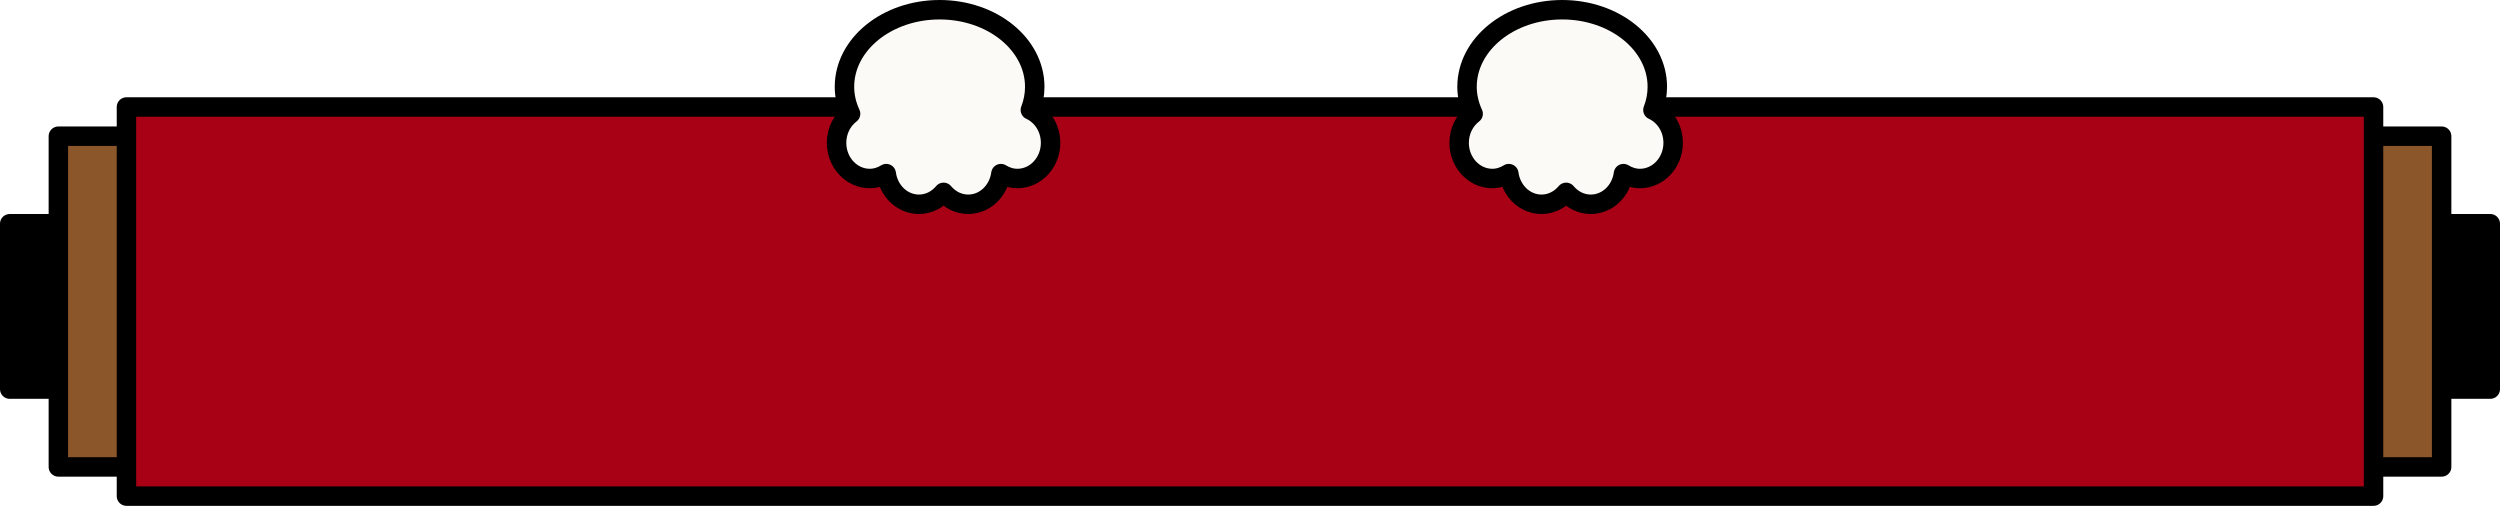
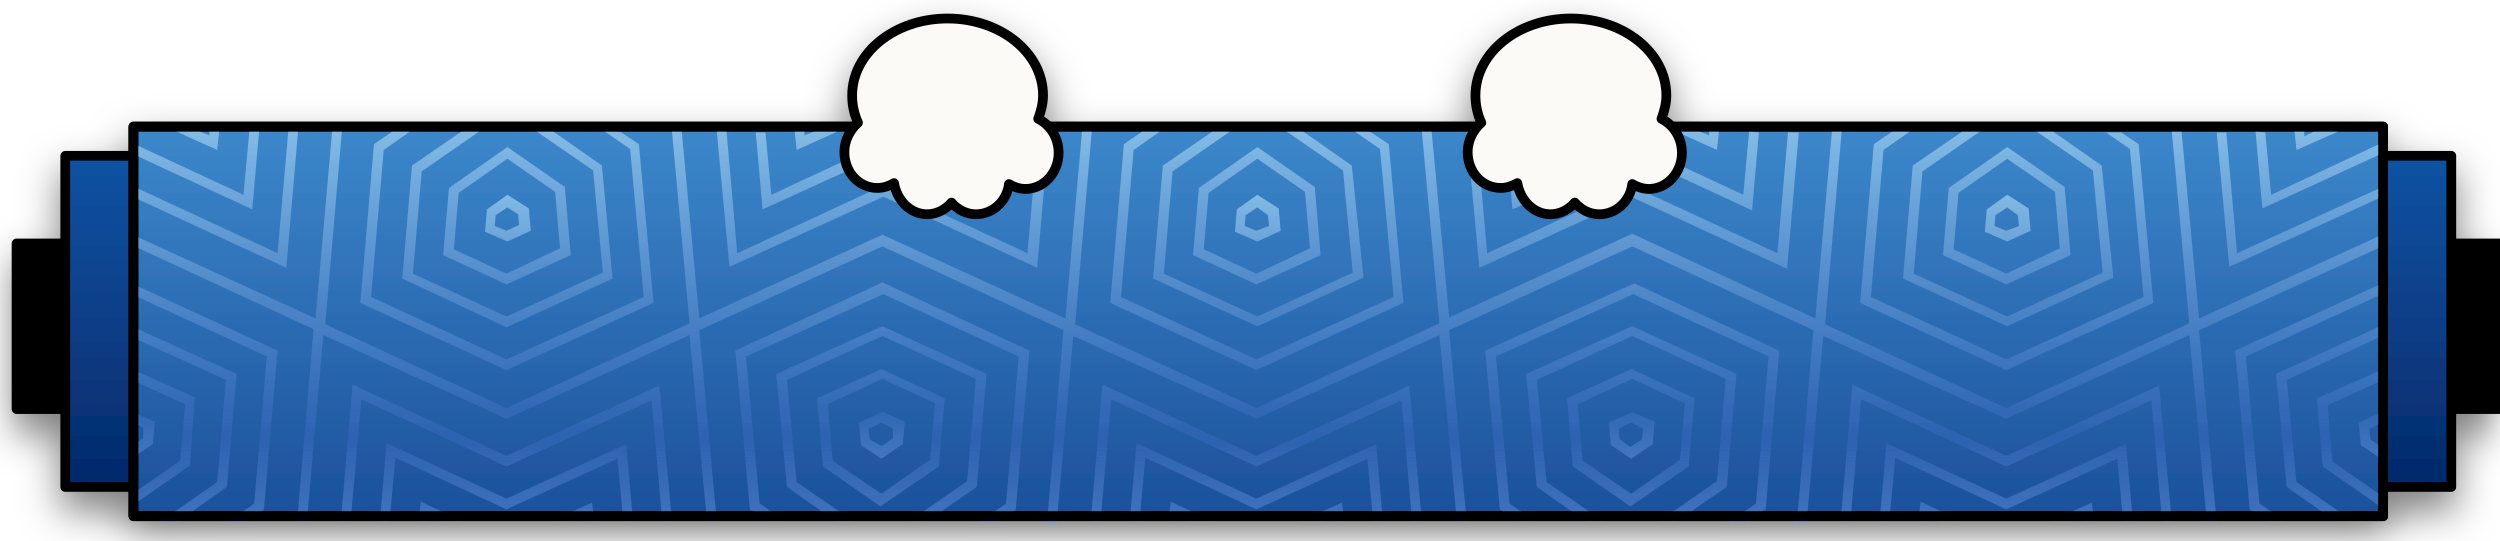
- <svg xmlns="http://www.w3.org/2000/svg" width="257" height="52" viewBox="0 0 257 52">
-   <g fill="none" fill-rule="evenodd" stroke-linejoin="round">
-     <g stroke="#000" stroke-width="2">
-       <g>
-         <g>
-           <path fill="#000" d="M0 39L255 39 255 22 0 22z" transform="translate(-59 -213) translate(60 110) translate(0 104)" />
-           <path fill="#8B572A" d="M5 47L250 47 250 13 5 13z" transform="translate(-59 -213) translate(60 110) translate(0 104)" />
-           <path fill="#A80015" d="M12 50L243 50 243 10 12 10z" transform="translate(-59 -213) translate(60 110) translate(0 104)" />
-           <g fill="#FCFAF6">
-             <path d="M22 6.318c0-2.025-1.528-3.668-3.412-3.668-.62 0-1.194.191-1.695.502C16.658 1.372 15.25 0 13.53 0 12.52 0 11.625.479 11 1.226 10.375.479 9.48 0 8.47 0 6.75 0 5.342 1.373 5.106 3.152c-.5-.31-1.074-.502-1.695-.502C1.526 2.65 0 4.293 0 6.318c0 1.235.57 2.32 1.44 2.985-.4.864-.629 1.797-.629 2.774 0 4.376 4.38 7.923 9.781 7.923 5.402 0 9.78-3.547 9.78-7.923 0-.83-.158-1.63-.451-2.382C21.143 9.137 22 7.835 22 6.318M86 6.318c0-2.025-1.528-3.668-3.412-3.668-.62 0-1.194.191-1.695.502C80.658 1.372 79.25 0 77.53 0 76.52 0 75.625.479 75 1.226 74.375.479 73.48 0 72.47 0c-1.72 0-3.128 1.373-3.364 3.152-.5-.31-1.074-.502-1.695-.502C65.526 2.65 64 4.293 64 6.318c0 1.235.57 2.32 1.44 2.985-.4.864-.629 1.797-.629 2.774 0 4.376 4.38 7.923 9.781 7.923 5.402 0 9.78-3.547 9.78-7.923 0-.83-.158-1.63-.451-2.382C85.143 9.137 86 7.835 86 6.318" transform="translate(-59 -213) translate(60 110) translate(0 104) matrix(1 0 0 -1 85 20)" />
+ <svg xmlns="http://www.w3.org/2000/svg" version="1.1" id="圖層_1" x="0px" y="0px" viewBox="0 0 256.7 55.5" style="enable-background:new 0 0 256.7 55.5;" xml:space="preserve">
+   <style type="text/css">
+ 	.st0{filter:url(#t2kygcvvvb);}
+ 	.st1{fill-rule:evenodd;clip-rule:evenodd;fill:url(#SVGID_1_);stroke:#000000;stroke-linejoin:round;}
+ 	.st2{fill-rule:evenodd;clip-rule:evenodd;fill:url(#SVGID_2_);stroke:#000000;stroke-linejoin:round;}
+ 	.st3{fill-rule:evenodd;clip-rule:evenodd;fill:url(#SVGID_3_);stroke:#000000;stroke-linejoin:round;}
+ 	.st4{fill-rule:evenodd;clip-rule:evenodd;fill:url(#SVGID_4_);}
+ 	.st5{fill-rule:evenodd;clip-rule:evenodd;fill:url(#SVGID_5_);}
+ 	.st6{fill-rule:evenodd;clip-rule:evenodd;fill:url(#SVGID_6_);}
+ 	.st7{fill-rule:evenodd;clip-rule:evenodd;fill:url(#SVGID_7_);}
+ 	.st8{fill-rule:evenodd;clip-rule:evenodd;fill:url(#SVGID_8_);}
+ 	.st9{fill:none;stroke:#000000;stroke-linejoin:round;}
+ 	.st10{fill-rule:evenodd;clip-rule:evenodd;fill:#FCFAF6;stroke:#000000;stroke-linejoin:round;}
+ </style>
+   <filter filterUnits="objectBoundingBox" height="148.1%" id="t2kygcvvvb" width="109.8%" x="-4.9%" y="-25%">
+     <feOffset dy="2" in="SourceAlpha" result="shadowOffsetOuter1" />
+     <feGaussianBlur in="shadowOffsetOuter1" result="shadowBlurOuter1" stdDeviation="2" />
+     <feColorMatrix in="shadowBlurOuter1" result="shadowMatrixOuter1" values="0 0 0 0 0 0 0 0 0 0 0 0 0 0 0 0 0 0 0.5 0">
+ 		</feColorMatrix>
+     <feMerge>
+       <feMergeNode in="shadowMatrixOuter1" />
+       <feMergeNode in="SourceGraphic" />
+     </feMerge>
+   </filter>
+   <g>
+     <g>
+       <g transform="translate(-41 -194) translate(60 116)">
+         <g transform="translate(0 97)" class="st0">
+           <linearGradient id="SVGID_1_" gradientUnits="userSpaceOnUse" x1="-38.786" y1="201.213" x2="-38.786" y2="200.213" gradientTransform="matrix(255 0 0 -17 10000.659 3426.596)">
+             <stop offset="0" style="stop-color:#000000" />
+             <stop offset="1" style="stop-color:#000000" />
+           </linearGradient>
+           <path class="st1" d="M-17.3,23h255V6h-255V23z" />
+           <linearGradient id="SVGID_2_" gradientUnits="userSpaceOnUse" x1="-38.786" y1="205.734" x2="-38.786" y2="204.734" gradientTransform="matrix(245 0 0 -34 9612.681 6991.936)">
+             <stop offset="0" style="stop-color:#0C53A3" />
+             <stop offset="1" style="stop-color:#05296A" />
+           </linearGradient>
+           <path class="st2" d="M-12.3,31h245V-3h-245V31z" />
+           <linearGradient id="SVGID_3_" gradientUnits="userSpaceOnUse" x1="-38.785" y1="206.412" x2="-38.785" y2="205.412" gradientTransform="matrix(231 0 0 -40 9069.511 8250.468)">
+             <stop offset="0" style="stop-color:#3C88CB" />
+             <stop offset="1" style="stop-color:#1C509B" />
+           </linearGradient>
+           <path class="st3" d="M-5.3,34h231V-6h-231V34z" />
+           <g>
+             <linearGradient id="SVGID_4_" gradientUnits="userSpaceOnUse" x1="-38.785" y1="204.83" x2="-38.785" y2="203.357" gradientTransform="matrix(230.999 0 0 -27.065 9069.311 5537.854)">
+               <stop offset="0" style="stop-color:#A8DFF7" />
+               <stop offset="0.705" style="stop-color:#376BBF;stop-opacity:0.5" />
+               <stop offset="1" style="stop-color:#7EACE7;stop-opacity:0.7" />
+             </linearGradient>
+             <path class="st4" d="M185,2.5l-0.2,2.3l2.3,1l2.4-1.1l-0.2-2.3L187.1,1L185,2.5z M185.8,4.2l0.1-1.1l1.2-0.8l1.1,0.8l0.1,1.1       L187,4.7L185.8,4.2L185.8,4.2z M108,2.5l-0.2,2.3l2.3,1l2.4-1.1l-0.2-2.3L110.1,1L108,2.5L108,2.5z M108.8,4.2l0.1-1.1l1.2-0.8       l1.1,0.8l0.1,1.1L110,4.7L108.8,4.2L108.8,4.2z M31,2.5l-0.2,2.3l2.3,1l2.4-1.1l-0.2-2.3L33.1,1L31,2.5L31,2.5z M31.8,4.2       l0.1-1.1l1.2-0.8L34.2,3l0.1,1.1L33,4.7L31.8,4.2L31.8,4.2z M146.2,24.4l0.2,2.3l2.1,1.4l2.2-1.5l0.2-2.3l-2.3-1L146.2,24.4       L146.2,24.4z M147.3,26.1l-0.1-1.1l1.3-0.6l1.2,0.6l-0.1,1.1l-1.2,0.8L147.3,26.1z M69.2,24.4l0.2,2.3l2.1,1.4l2.2-1.5l0.2-2.3       l-2.3-1C71.6,23.3,69.2,24.4,69.2,24.4z M70.3,26.1L70.2,25l1.3-0.6l1.2,0.6L72.7,26l-1.2,0.8L70.3,26.1z M-5.5,23.3v1.1l0,0       l1.2,0.5L-4.3,26l-1.1,0.8V28l2.1-1.4l0.2-2.3L-5.5,23.3L-5.5,23.3L-5.5,23.3z M223.2,24.4l0.2,2.3l2.1,1.4l0.1-0.1v-1.2       l-0.1,0.1l-1.1-0.8l-0.1-1.1l1.3-0.6v-1.1L223.2,24.4L223.2,24.4z" />
+             <linearGradient id="SVGID_5_" gradientUnits="userSpaceOnUse" x1="-38.785" y1="206.667" x2="-38.785" y2="205.194" gradientTransform="matrix(231 0 0 -40.001 9069.352 8251.249)">
+               <stop offset="0" style="stop-color:#A8DFF7" />
+               <stop offset="0.705" style="stop-color:#376BBF;stop-opacity:0.5" />
+               <stop offset="1" style="stop-color:#7EACE7;stop-opacity:0.7" />
+             </linearGradient>
+             <path class="st5" d="M218.6-5.5l-1,0.5l0-0.5h-1l0.2,1.9l4.3-1.9H218.6L218.6-5.5z M156.5-5.5l0,0.4l-1-0.4h-2.4l4.2,1.9       l0.2-1.9L156.5-5.5L156.5-5.5z M141.6-5.5l-1,0.5l0-0.5h-1l0.2,1.9l4.3-1.9H141.6L141.6-5.5z M79.5-5.5l0,0.4l-1-0.4h-2.4       l4.2,1.9l0.2-1.9L79.5-5.5L79.5-5.5z M64.6-5.5l-1,0.4l0-0.4h-1l0.2,1.9L67-5.5H64.6L64.6-5.5z M2.5-5.5l0,0.4l-1-0.4h-2.4       l4.2,1.9l0.2-1.9H2.5z M181.1,0.3l-0.6,6.9l6.5,3l6.6-3l-0.6-7l-5.9-4.1L181.1,0.3L181.1,0.3z M181.6,6.6l0.5-5.8l5-3.5       l4.9,3.4l0.5,5.8L187,9.1L181.6,6.6z M104.1,0.3l-0.6,6.9l6.5,3l6.6-3l-0.6-7l-5.9-4.1C110.1-3.9,104.1,0.3,104.1,0.3z        M104.6,6.6l0.5-5.8l5-3.5l4.9,3.4l0.5,5.8L110,9.1L104.6,6.6L104.6,6.6z M27.1,0.3l-0.6,6.9l6.5,3l6.6-3l-0.6-7l-5.9-4.1       C33.1-3.9,27.1,0.3,27.1,0.3z M27.6,6.6l0.5-5.8l5-3.5l4.9,3.4l0.5,5.8L33,9.1L27.6,6.6L27.6,6.6z M64.9,21.9l0.6,7l5.9,4.1       l6-4.1l0.6-7l-6.5-3L64.9,21.9z M66.5,28.3L66,22.5l5.6-2.6l5.4,2.5l-0.5,5.8l-5,3.5L66.5,28.3z M-5.5,18.9V20l0,0L0,22.5       l-0.5,5.8l-4.9,3.4v1.2l5.9-4.1L1,21.8L-5.5,18.9C-5.4,18.9-5.5,18.9-5.5,18.9z M141.9,21.9l0.6,7l5.9,4.1l6-4.1l0.6-7l-6.5-3       L141.9,21.9L141.9,21.9z M143.5,28.3l-0.5-5.8l5.6-2.6l5.4,2.5l-0.5,5.8l-5,3.5L143.5,28.3z M218.9,21.9l0.6,7l5.9,4.1l0.1-0.1       v-1.2l-0.1,0.1l-4.9-3.4l-0.5-5.8l5.5-2.5v-1.1L218.9,21.9L218.9,21.9z M178,34.5h1l0-0.4l1,0.4h2.4l-4.2-2L178,34.5L178,34.5z        M101,34.5h1l0-0.4l1,0.4h2.4l-4.2-2L101,34.5z M24,34.5h1l0-0.4l1,0.4h2.4l-4.2-2C24.2,32.6,24,34.5,24,34.5z M191.6,34.5h2.4       l1-0.5l0,0.5h1l-0.2-1.9L191.6,34.5L191.6,34.5z M114.6,34.5h2.4l1-0.5l0,0.5h1l-0.2-1.9L114.6,34.5L114.6,34.5z M37.6,34.5H40       l1-0.5l0,0.5h1l-0.2-1.9L37.6,34.5L37.6,34.5z" />
+             <linearGradient id="SVGID_6_" gradientUnits="userSpaceOnUse" x1="-38.785" y1="206.667" x2="-38.785" y2="205.194" gradientTransform="matrix(231.001 0 0 -40.001 9069.391 8251.248)">
+               <stop offset="0" style="stop-color:#A8DFF7" />
+               <stop offset="0.705" style="stop-color:#376BBF;stop-opacity:0.5" />
+               <stop offset="1" style="stop-color:#7EACE7;stop-opacity:0.7" />
+             </linearGradient>
+             <path class="st6" d="M212.6-5.5l0.7,7.9l12.2-5.6v-1.1L214.2,1l-0.6-6.4L212.6-5.5L212.6-5.5z M190.1-5.5l5.8,4l1,10.5       l-9.8,4.5l-9.6-4.4l0.9-10.5l5.9-4.1h-1.8l-5.1,3.5l-1,11.6l10.7,4.9l10.9-5L196.8-2l-5-3.5L190.1-5.5L190.1-5.5z M160.6-5.5       L160,1l-11.4-5.3L137.2,1l-0.6-6.4h-1l0.7,7.9l12.3-5.6l12.3,5.7l0.7-8L160.6-5.5L160.6-5.5z M113.1-5.5l5.8,4l1,10.5l-9.8,4.5       l-9.6-4.4l0.9-10.5l5.9-4.1h-1.8l-5.1,3.5l-1,11.6l10.7,4.9l10.9-5L119.8-2l-5-3.5H113.1z M83.6-5.5L83,1L71.6-4.3L60.2,1       l-0.6-6.4h-1l0.7,7.9l12.3-5.6l12.3,5.7l0.7-8L83.6-5.5L83.6-5.5z M36.1-5.5l5.8,4l1,10.5L33,13.5l-9.6-4.4l0.9-10.5l5.9-4.1       h-1.8l-5.1,3.5l-1,11.6L33,14.6l10.9-5L42.8-2l-5-3.5H36.1z M6.6-5.5L6,1L-5.4-4.3l-0.1,0v1.1l0.1,0L6.9,2.5l0.7-8L6.6-5.5       L6.6-5.5z M137.7,19.4l1.1,11.6l5,3.5h1.8l-5.8-4l-1-10.5l9.8-4.5l9.6,4.4l-0.9,10.5l-5.9,4.1h1.8l5.1-3.5l1-11.6l-10.7-4.9       L137.7,19.4z M60.7,19.4l1.1,11.6l5,3.5h1.8l-5.8-4l-1-10.5l9.8-4.5l9.6,4.4l-0.9,10.5l-5.9,4.1h1.8l5.1-3.5l1-11.6l-10.7-4.9       L60.7,19.4L60.7,19.4z M-5.5,14.5v1.1l0,0L4.2,20L3.3,30.5l-5.9,4.1h1.8L4.3,31l1-11.6L-5.5,14.5L-5.5,14.5L-5.5,14.5z        M214.7,19.4l1.1,11.6l5,3.5h1.8l-5.8-4l-1-10.5l9.8-4.5v-1.1L214.7,19.4L214.7,19.4z M174,34.5h1l0.6-6.5l11.4,5.3l11.4-5.2       l0.6,6.4h1l-0.7-7.9L187,32.2l-12.3-5.7L174,34.5z M97,34.5h1l0.6-6.5l11.4,5.3l11.4-5.2l0.6,6.4h1l-0.7-7.9L110,32.2       l-12.3-5.7L97,34.5L97,34.5z M20,34.5h1l0.6-6.5L33,33.3l11.4-5.2l0.6,6.4h1l-0.7-7.9L33,32.2l-12.3-5.7L20,34.5L20,34.5z" />
+             <linearGradient id="SVGID_7_" gradientUnits="userSpaceOnUse" x1="-38.785" y1="206.667" x2="-38.785" y2="205.194" gradientTransform="matrix(230.999 0 0 -40.002 9069.314 8251.458)">
+               <stop offset="0" style="stop-color:#A8DFF7" />
+               <stop offset="0.705" style="stop-color:#376BBF;stop-opacity:0.5" />
+               <stop offset="1" style="stop-color:#7EACE7;stop-opacity:0.7" />
+             </linearGradient>
+             <path class="st7" d="M208.6-5.5l1.3,13.9l15.7-7.2V0.2L210.7,7l-1.1-12.4H208.6z M197.1-5.5l2.6,1.8l1.4,15.2L187,17.9       l-13.9-6.4l1.3-15.1l2.7-1.9h-1.8l-1.9,1.3l-1.4,16.3L187,19l15.1-6.9l-1.5-16.3l-1.8-1.2H197.1L197.1-5.5z M164.6-5.5L163.5,7       l-14.9-6.9L133.7,7l-1.1-12.4h-1l1.3,13.9l15.8-7.2l15.8,7.3l1.2-14H164.6L164.6-5.5z M120.1-5.5l2.6,1.8l1.4,15.2L110,17.9       l-13.9-6.4l1.3-15.1l2.7-1.9h-1.8l-1.9,1.3l-1.4,16.3L110,19l15.1-6.9l-1.5-16.3l-1.8-1.2C121.9-5.5,120.1-5.5,120.1-5.5z        M87.6-5.5L86.5,7L71.6,0.1L56.7,7L55.6-5.5h-1l1.3,13.9l15.8-7.2l15.8,7.3l1.2-14C88.6-5.5,87.6-5.5,87.6-5.5z M43.1-5.5       l2.6,1.8l1.4,15.2L33,17.9l-13.9-6.4l1.3-15.1l2.7-1.9h-1.8l-1.9,1.3l-1.4,16.3L33,19l15.1-6.9L46.6-4.2l-1.8-1.2       C44.9-5.5,43.1-5.5,43.1-5.5z M10.6-5.5L9.5,7L-5.4,0.1l0,0v1.1l0,0l15.8,7.3l1.2-14C11.6-5.5,10.6-5.5,10.6-5.5z M56.5,17       l1.5,16.3l1.8,1.2h1.8l-2.6-1.8l-1.4-15.1l14.1-6.4l13.9,6.4l-1.3,15.1l-2.7,1.9h1.8l1.9-1.3l1.4-16.3L71.6,10L56.5,17L56.5,17       z M-5.5,10.1v1.1l0,0l13.9,6.4L7.1,32.7l-2.7,1.9h1.8l1.9-1.3l1.4-16.3L-5.5,10.1C-5.4,10-5.5,10.1-5.5,10.1z M133.5,17       l1.5,16.3l1.8,1.2h1.8l-2.6-1.8l-1.4-15.1l14.1-6.4l13.9,6.4l-1.3,15.1l-2.7,1.9h1.8l1.9-1.3l1.4-16.3l-14.9-6.9L133.5,17z        M210.5,17l1.5,16.3l1.8,1.2h1.8l-2.6-1.8l-1.4-15.1l14-6.4v-1.1L210.5,17L210.5,17z M170,34.5h1l1.1-12.5l14.9,6.9l14.9-6.8       l1.1,12.4h1l-1.3-13.9L187,27.8l-15.8-7.3L170,34.5L170,34.5z M93,34.5h1l1.1-12.5l14.9,6.9l14.9-6.8l1.1,12.4h1l-1.3-13.9       L110,27.8l-15.8-7.3L93,34.5L93,34.5z M16,34.5h1l1.1-12.5L33,28.9l14.9-6.8L49,34.5h1l-1.3-13.9L33,27.8l-15.8-7.3L16,34.5       L16,34.5z" />
+             <linearGradient id="SVGID_8_" gradientUnits="userSpaceOnUse" x1="-38.785" y1="206.667" x2="-38.785" y2="205.194" gradientTransform="matrix(231 0 0 -40 9069.351 8251.039)">
+               <stop offset="0" style="stop-color:#A8DFF7" />
+               <stop offset="0.705" style="stop-color:#376BBF;stop-opacity:0.5" />
+               <stop offset="1" style="stop-color:#7EACE7;stop-opacity:0.7" />
+             </linearGradient>
+             <path class="st8" d="M204-5.5l1.8,19.7L187,22.9l-18.6-8.6l1.7-19.8h-1l-1.7,19.2l-18.8-8.7l-18.8,8.6L128-5.5h-1l1.8,19.7       L110,22.9l-18.6-8.6l1.7-19.8h-1l-1.7,19.2L71.6,5.1l-18.8,8.6L51-5.5h-1l1.8,19.7L33,22.9l-18.6-8.6l1.7-19.8h-1l-1.7,19.2       L-5.4,5.1l0,0v1.1l0,0l18.6,8.6l-1.7,19.8h1l1.7-19.2L33,24l18.8-8.6l1.8,19.2h1l-1.8-19.7l18.8-8.6l18.6,8.6l-1.7,19.8h1       l1.7-19.2L110,24l18.8-8.6l1.8,19.2h1l-1.8-19.7l18.8-8.6l18.6,8.6l-1.7,19.8h1l1.7-19.2L187,24l18.8-8.6l1.8,19.2h1l-1.8-19.7       l18.8-8.6V5.1l-18.8,8.6L205-5.5H204z" />
+           </g>
+           <path class="st9" d="M-5.3,34h231V-6h-231V34z" />
+           <g>
+             <path class="st10" d="M89.7-3.3c0,2-1.5,3.7-3.4,3.7c-0.6,0-1.2-0.2-1.7-0.5C84.4,1.6,83,3,81.2,3c-1,0-1.9-0.5-2.5-1.2       C78.1,2.5,77.2,3,76.2,3c-1.7,0-3.1-1.4-3.4-3.2c-0.5,0.3-1.1,0.5-1.7,0.5c-1.9,0-3.4-1.6-3.4-3.7c0-1.2,0.6-2.3,1.4-3       c-0.4-0.9-0.6-1.8-0.6-2.8c0-4.4,4.4-7.9,9.8-7.9c5.4,0,9.8,3.5,9.8,7.9c0,0.8-0.2,1.6-0.5,2.4C88.8-6.2,89.7-4.9,89.7-3.3        M153.7-3.3c0,2-1.5,3.7-3.4,3.7c-0.6,0-1.2-0.2-1.7-0.5C148.4,1.6,147,3,145.2,3c-1,0-1.9-0.5-2.5-1.2       c-0.6,0.7-1.5,1.2-2.5,1.2c-1.7,0-3.1-1.4-3.4-3.2c-0.5,0.3-1.1,0.5-1.7,0.5c-1.9,0-3.4-1.6-3.4-3.7c0-1.2,0.6-2.3,1.4-3       c-0.4-0.9-0.6-1.8-0.6-2.8c0-4.4,4.4-7.9,9.8-7.9c5.4,0,9.8,3.5,9.8,7.9c0,0.8-0.2,1.6-0.5,2.4C152.8-6.2,153.7-4.9,153.7-3.3" />
          </g>
        </g>
      </g>
    </g>
  </g>
</svg>
